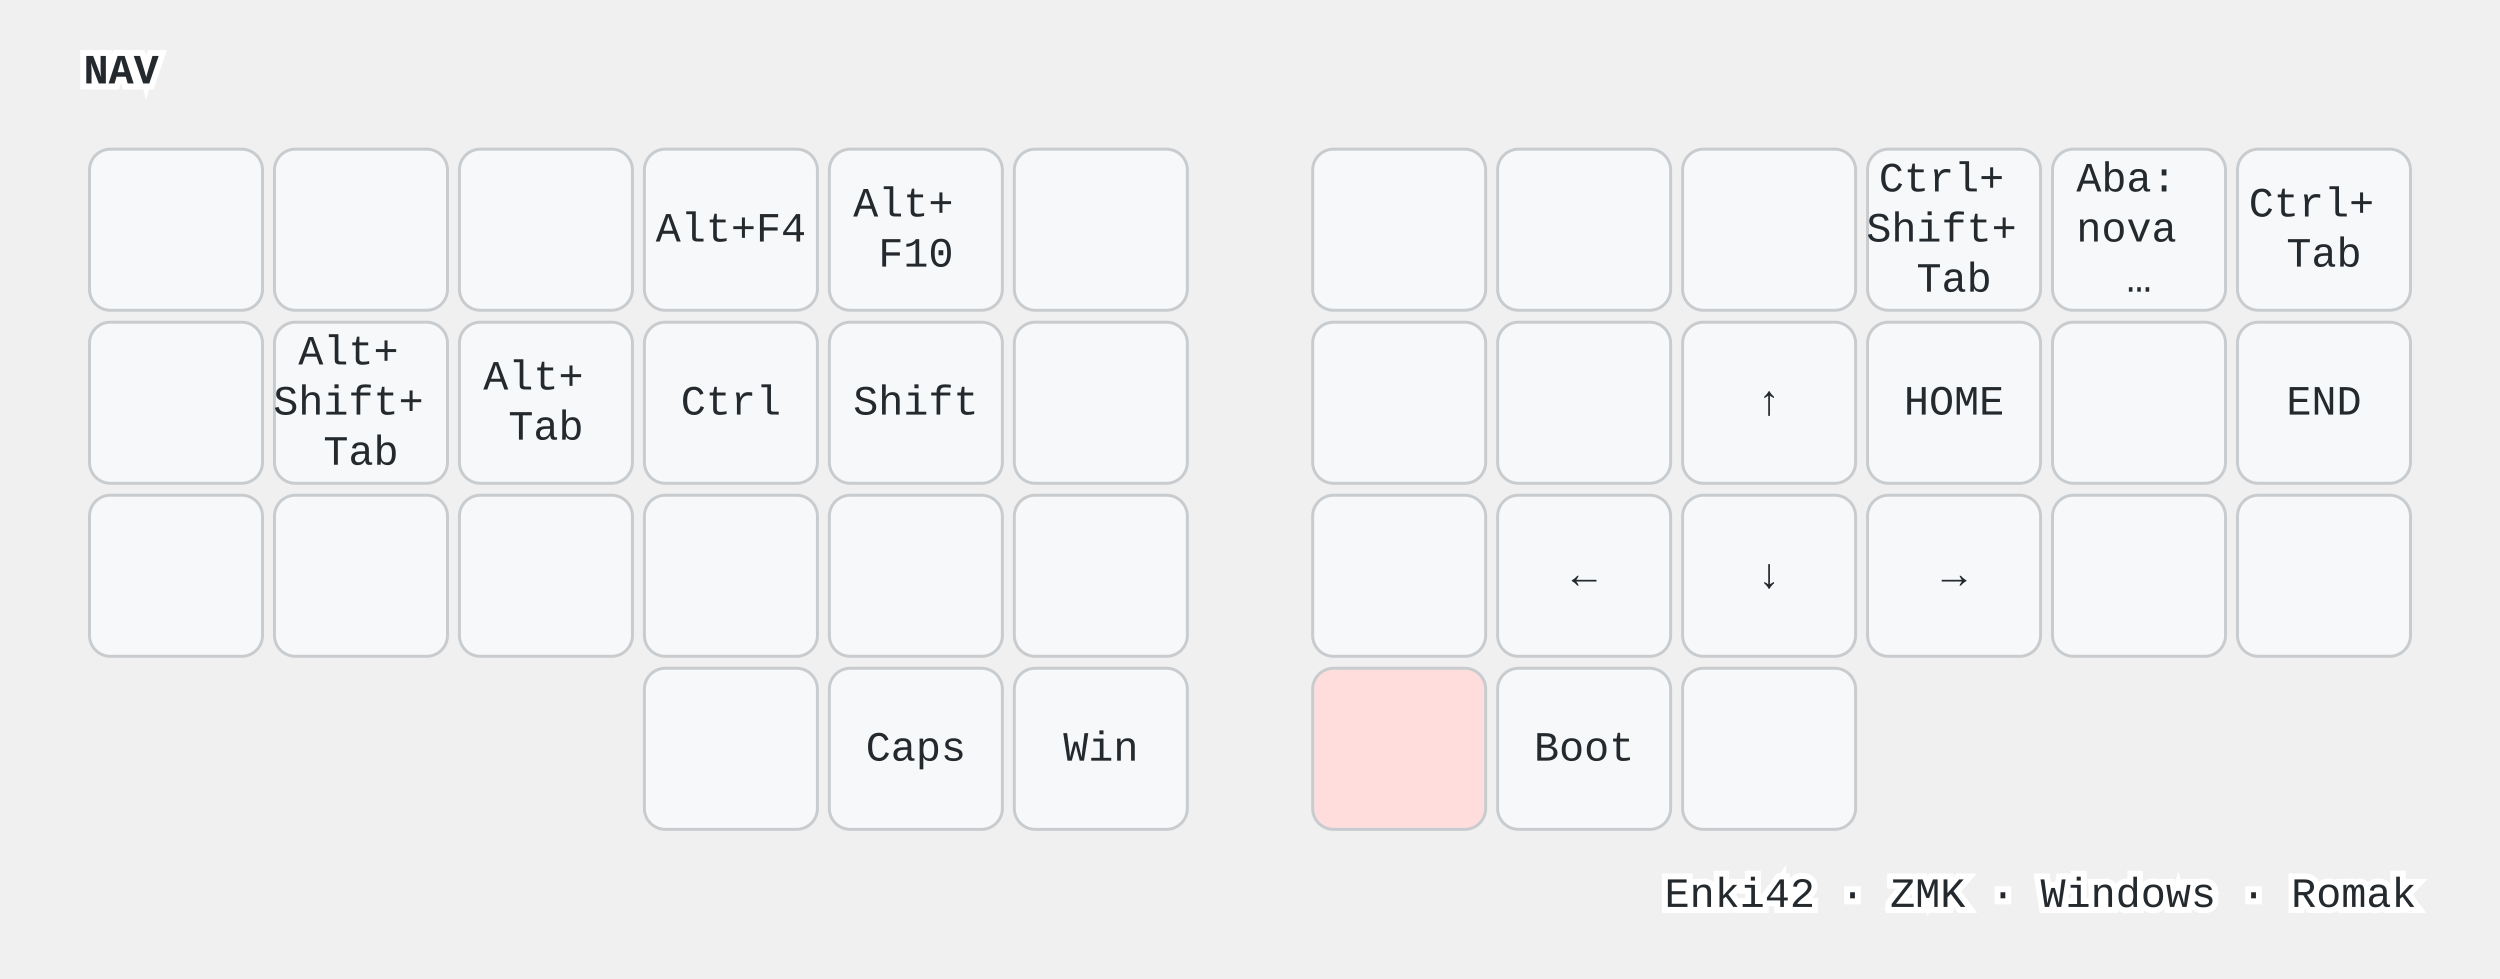
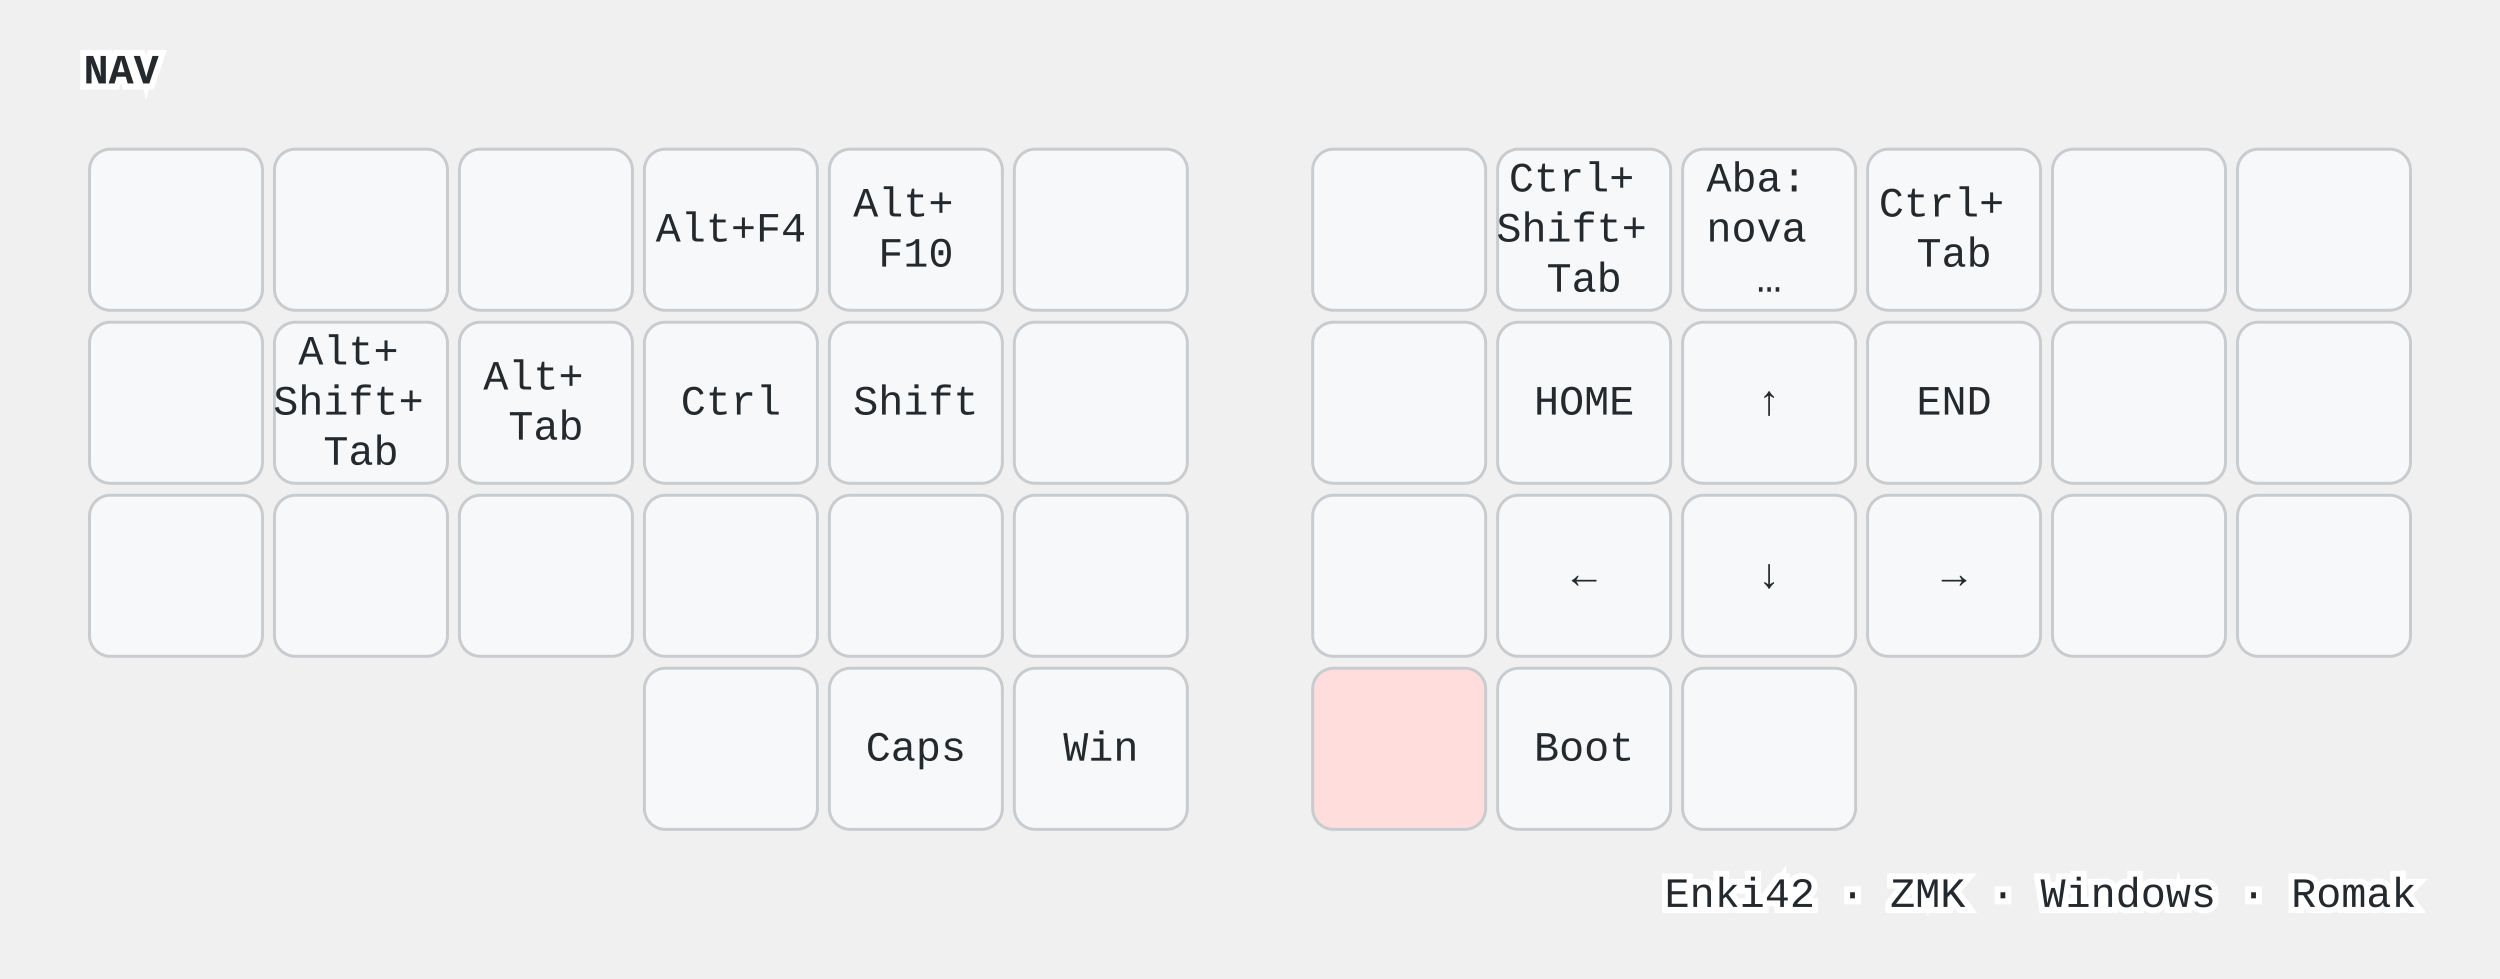
<svg xmlns="http://www.w3.org/2000/svg" width="838" height="328" viewBox="0 0 838 328" class="keymap">
  <style>/* inherit to force styles through use tags */
svg path {
    fill: inherit;
}

/* font and background color specifications */
svg.keymap {
    font-family: SFMono-Regular,Consolas,Liberation Mono,Menlo,monospace;
    font-size: 14px;
    font-kerning: normal;
    text-rendering: optimizeLegibility;
    fill: #24292e;
}

/* default key styling */
rect.key {
    fill: #f6f8fa;
}

rect.key, rect.combo {
    stroke: #c9cccf;
    stroke-width: 1;
}

/* default key side styling, only used is draw_key_sides is set */
rect.side {
    filter: brightness(90%);
}

/* color accent for combo boxes */
rect.combo, rect.combo-separate {
    fill: #cdf;
}

/* color accent for held keys */
rect.held, rect.combo.held {
    fill: #fdd;
}

/* color accent for ghost (optional) keys */
rect.ghost, rect.combo.ghost {
    stroke-dasharray: 4, 4;
    stroke-width: 2;
}

text {
    text-anchor: middle;
    dominant-baseline: middle;
}

/* styling for layer labels */
text.label {
    font-weight: bold;
    text-anchor: start;
    stroke: white;
    stroke-width: 4;
    paint-order: stroke;
}

/* styling for optional footer */
text.footer {
    text-anchor: end;
    dominant-baseline: auto;
    stroke: white;
    stroke-width: 4;
    paint-order: stroke;
}

/* styling for combo tap, and key non-tap label text */
text.combo, text.hold, text.shifted, text.left, text.right, text.tl, text.tr, text.bl, text.br {
    font-size: 11px;
}

text.hold, text.bl, text.br {
    text-anchor: middle;
    dominant-baseline: auto;
}

text.shifted, text.tl, text.tr {
    text-anchor: middle;
    dominant-baseline: hanging;
}

text.left, text.tl, text.bl {
    text-anchor: start;
}

text.right, text.tr, text.br {
    text-anchor: end;
}

text.layer-activator {
    text-decoration: underline;
}

/* styling for hold/shifted label text in combo box */
text.combo.hold, text.combo.shifted, text.combo.left, text.combo.right {
    font-size: 8px;
}

/* lighter symbol for transparent keys */
text.trans {
    fill: #7b7e81;
}

/* styling for combo dendrons */
path.combo {
    stroke-width: 1;
    stroke: gray;
    fill: none;
}

/* Start Tabler Icons Cleanup */
/* cannot use height/width with glyphs */
.icon-tabler &gt; path {
    fill: inherit;
    stroke: inherit;
    stroke-width: 2;
}
/* hide tabler's default box */
.icon-tabler &gt; path[stroke="none"][fill="none"] {
    visibility: hidden;
}
/* End Tabler Icons Cleanup */

@media (prefers-color-scheme: dark) {
svg.keymap { fill: #d1d6db; }
rect.key { fill: #3f4750; }
rect.key, rect.combo { stroke: #60666c; }
rect.combo, rect.combo-separate { fill: #1f3d7a; }
rect.held, rect.combo.held { fill: #854747; }
text.label, text.footer { stroke: black; }
text.trans { fill: #7e8184; }
path.combo { stroke: #7f7f7f; }

}</style>
  <g transform="translate(28, 0)" class="layer-NAV">
    <text x="0" y="24" class="label" id="NAV">NAV</text>
    <g transform="translate(0, 48)">
      <g transform="translate(31, 29)" class="key trans keypos-0">
        <rect rx="7" ry="7" x="-29" y="-27" width="58" height="54" class="key trans" />
      </g>
      <g transform="translate(93, 29)" class="key trans keypos-1">
        <rect rx="7" ry="7" x="-29" y="-27" width="58" height="54" class="key trans" />
      </g>
      <g transform="translate(155, 29)" class="key trans keypos-2">
        <rect rx="7" ry="7" x="-29" y="-27" width="58" height="54" class="key trans" />
      </g>
      <g transform="translate(217, 29)" class="key keypos-3">
        <rect rx="7" ry="7" x="-29" y="-27" width="58" height="54" class="key" />
        <text x="0" y="0" class="key tap">Alt+F4</text>
      </g>
      <g transform="translate(279, 29)" class="key keypos-4">
        <rect rx="7" ry="7" x="-29" y="-27" width="58" height="54" class="key" />
        <text x="0" y="0" class="key tap">
          <tspan x="0" dy="-0.6em">Alt+</tspan>
          <tspan x="0" dy="1.2em">F10</tspan>
        </text>
      </g>
      <g transform="translate(341, 29)" class="key trans keypos-5">
        <rect rx="7" ry="7" x="-29" y="-27" width="58" height="54" class="key trans" />
      </g>
      <g transform="translate(441, 29)" class="key trans keypos-6">
        <rect rx="7" ry="7" x="-29" y="-27" width="58" height="54" class="key trans" />
      </g>
-       <g transform="translate(503, 29)" class="key trans keypos-7">
-         <rect rx="7" ry="7" x="-29" y="-27" width="58" height="54" class="key trans" />
-       </g>
-       <g transform="translate(565, 29)" class="key trans keypos-8">
-         <rect rx="7" ry="7" x="-29" y="-27" width="58" height="54" class="key trans" />
-       </g>
-       <g transform="translate(627, 29)" class="key keypos-9">
+       <g transform="translate(503, 29)" class="key keypos-7">
        <rect rx="7" ry="7" x="-29" y="-27" width="58" height="54" class="key" />
        <text x="0" y="0" class="key tap">
          <tspan x="0" dy="-1.2em">Ctrl+</tspan>
          <tspan x="0" dy="1.2em">Shift+</tspan>
          <tspan x="0" dy="1.2em">Tab</tspan>
        </text>
      </g>
-       <g transform="translate(689, 29)" class="key keypos-10">
+       <g transform="translate(565, 29)" class="key keypos-8">
        <rect rx="7" ry="7" x="-29" y="-27" width="58" height="54" class="key" />
        <text x="0" y="0" class="key tap">
          <tspan x="0" dy="-1.2em">Aba:</tspan>
          <tspan x="0" dy="1.2em">nova</tspan>
          <tspan x="0" dy="1.2em">…</tspan>
        </text>
      </g>
-       <g transform="translate(751, 29)" class="key keypos-11">
+       <g transform="translate(627, 29)" class="key keypos-9">
        <rect rx="7" ry="7" x="-29" y="-27" width="58" height="54" class="key" />
        <text x="0" y="0" class="key tap">
          <tspan x="0" dy="-0.6em">Ctrl+</tspan>
          <tspan x="0" dy="1.2em">Tab</tspan>
        </text>
+       </g>
+       <g transform="translate(689, 29)" class="key trans keypos-10">
+         <rect rx="7" ry="7" x="-29" y="-27" width="58" height="54" class="key trans" />
+       </g>
+       <g transform="translate(751, 29)" class="key trans keypos-11">
+         <rect rx="7" ry="7" x="-29" y="-27" width="58" height="54" class="key trans" />
      </g>
      <g transform="translate(31, 87)" class="key trans keypos-12">
        <rect rx="7" ry="7" x="-29" y="-27" width="58" height="54" class="key trans" />
      </g>
      <g transform="translate(93, 87)" class="key keypos-13">
        <rect rx="7" ry="7" x="-29" y="-27" width="58" height="54" class="key" />
        <text x="0" y="0" class="key tap">
          <tspan x="0" dy="-1.2em">Alt+</tspan>
          <tspan x="0" dy="1.2em">Shift+</tspan>
          <tspan x="0" dy="1.2em">Tab</tspan>
        </text>
      </g>
      <g transform="translate(155, 87)" class="key keypos-14">
        <rect rx="7" ry="7" x="-29" y="-27" width="58" height="54" class="key" />
        <text x="0" y="0" class="key tap">
          <tspan x="0" dy="-0.6em">Alt+</tspan>
          <tspan x="0" dy="1.2em">Tab</tspan>
        </text>
      </g>
      <g transform="translate(217, 87)" class="key keypos-15">
        <rect rx="7" ry="7" x="-29" y="-27" width="58" height="54" class="key" />
        <text x="0" y="0" class="key tap">Ctrl</text>
      </g>
      <g transform="translate(279, 87)" class="key keypos-16">
        <rect rx="7" ry="7" x="-29" y="-27" width="58" height="54" class="key" />
        <text x="0" y="0" class="key tap">Shift</text>
      </g>
      <g transform="translate(341, 87)" class="key trans keypos-17">
        <rect rx="7" ry="7" x="-29" y="-27" width="58" height="54" class="key trans" />
      </g>
      <g transform="translate(441, 87)" class="key trans keypos-18">
        <rect rx="7" ry="7" x="-29" y="-27" width="58" height="54" class="key trans" />
      </g>
-       <g transform="translate(503, 87)" class="key trans keypos-19">
-         <rect rx="7" ry="7" x="-29" y="-27" width="58" height="54" class="key trans" />
+       <g transform="translate(503, 87)" class="key keypos-19">
+         <rect rx="7" ry="7" x="-29" y="-27" width="58" height="54" class="key" />
+         <text x="0" y="0" class="key tap">HOME</text>
      </g>
      <g transform="translate(565, 87)" class="key keypos-20">
        <rect rx="7" ry="7" x="-29" y="-27" width="58" height="54" class="key" />
        <text x="0" y="0" class="key tap">↑</text>
      </g>
      <g transform="translate(627, 87)" class="key keypos-21">
        <rect rx="7" ry="7" x="-29" y="-27" width="58" height="54" class="key" />
-         <text x="0" y="0" class="key tap">HOME</text>
+         <text x="0" y="0" class="key tap">END</text>
      </g>
      <g transform="translate(689, 87)" class="key trans keypos-22">
        <rect rx="7" ry="7" x="-29" y="-27" width="58" height="54" class="key trans" />
      </g>
-       <g transform="translate(751, 87)" class="key keypos-23">
-         <rect rx="7" ry="7" x="-29" y="-27" width="58" height="54" class="key" />
-         <text x="0" y="0" class="key tap">END</text>
+       <g transform="translate(751, 87)" class="key trans keypos-23">
+         <rect rx="7" ry="7" x="-29" y="-27" width="58" height="54" class="key trans" />
      </g>
      <g transform="translate(31, 145)" class="key trans keypos-24">
        <rect rx="7" ry="7" x="-29" y="-27" width="58" height="54" class="key trans" />
      </g>
      <g transform="translate(93, 145)" class="key trans keypos-25">
        <rect rx="7" ry="7" x="-29" y="-27" width="58" height="54" class="key trans" />
      </g>
      <g transform="translate(155, 145)" class="key trans keypos-26">
        <rect rx="7" ry="7" x="-29" y="-27" width="58" height="54" class="key trans" />
      </g>
      <g transform="translate(217, 145)" class="key trans keypos-27">
        <rect rx="7" ry="7" x="-29" y="-27" width="58" height="54" class="key trans" />
      </g>
      <g transform="translate(279, 145)" class="key trans keypos-28">
        <rect rx="7" ry="7" x="-29" y="-27" width="58" height="54" class="key trans" />
      </g>
      <g transform="translate(341, 145)" class="key trans keypos-29">
        <rect rx="7" ry="7" x="-29" y="-27" width="58" height="54" class="key trans" />
      </g>
      <g transform="translate(441, 145)" class="key trans keypos-30">
        <rect rx="7" ry="7" x="-29" y="-27" width="58" height="54" class="key trans" />
      </g>
      <g transform="translate(503, 145)" class="key keypos-31">
        <rect rx="7" ry="7" x="-29" y="-27" width="58" height="54" class="key" />
        <text x="0" y="0" class="key tap">←</text>
      </g>
      <g transform="translate(565, 145)" class="key keypos-32">
        <rect rx="7" ry="7" x="-29" y="-27" width="58" height="54" class="key" />
        <text x="0" y="0" class="key tap">↓</text>
      </g>
      <g transform="translate(627, 145)" class="key keypos-33">
        <rect rx="7" ry="7" x="-29" y="-27" width="58" height="54" class="key" />
        <text x="0" y="0" class="key tap">→</text>
      </g>
      <g transform="translate(689, 145)" class="key trans keypos-34">
        <rect rx="7" ry="7" x="-29" y="-27" width="58" height="54" class="key trans" />
      </g>
      <g transform="translate(751, 145)" class="key trans keypos-35">
        <rect rx="7" ry="7" x="-29" y="-27" width="58" height="54" class="key trans" />
      </g>
      <g transform="translate(217, 203)" class="key trans keypos-36">
        <rect rx="7" ry="7" x="-29" y="-27" width="58" height="54" class="key trans" />
      </g>
      <g transform="translate(279, 203)" class="key keypos-37">
        <rect rx="7" ry="7" x="-29" y="-27" width="58" height="54" class="key" />
        <text x="0" y="0" class="key tap">Caps</text>
      </g>
      <g transform="translate(341, 203)" class="key keypos-38">
        <rect rx="7" ry="7" x="-29" y="-27" width="58" height="54" class="key" />
        <text x="0" y="0" class="key tap">Win</text>
      </g>
      <g transform="translate(441, 203)" class="key held keypos-39">
        <rect rx="7" ry="7" x="-29" y="-27" width="58" height="54" class="key held" />
      </g>
      <g transform="translate(503, 203)" class="key keypos-40">
        <rect rx="7" ry="7" x="-29" y="-27" width="58" height="54" class="key" />
        <text x="0" y="0" class="key tap">Boot</text>
      </g>
      <g transform="translate(565, 203)" class="key trans keypos-41">
        <rect rx="7" ry="7" x="-29" y="-27" width="58" height="54" class="key trans" />
      </g>
    </g>
  </g>
  <text x="810.0" y="304.0" class="footer">Enki42 · ZMK · Windows · Romak</text>
</svg>
